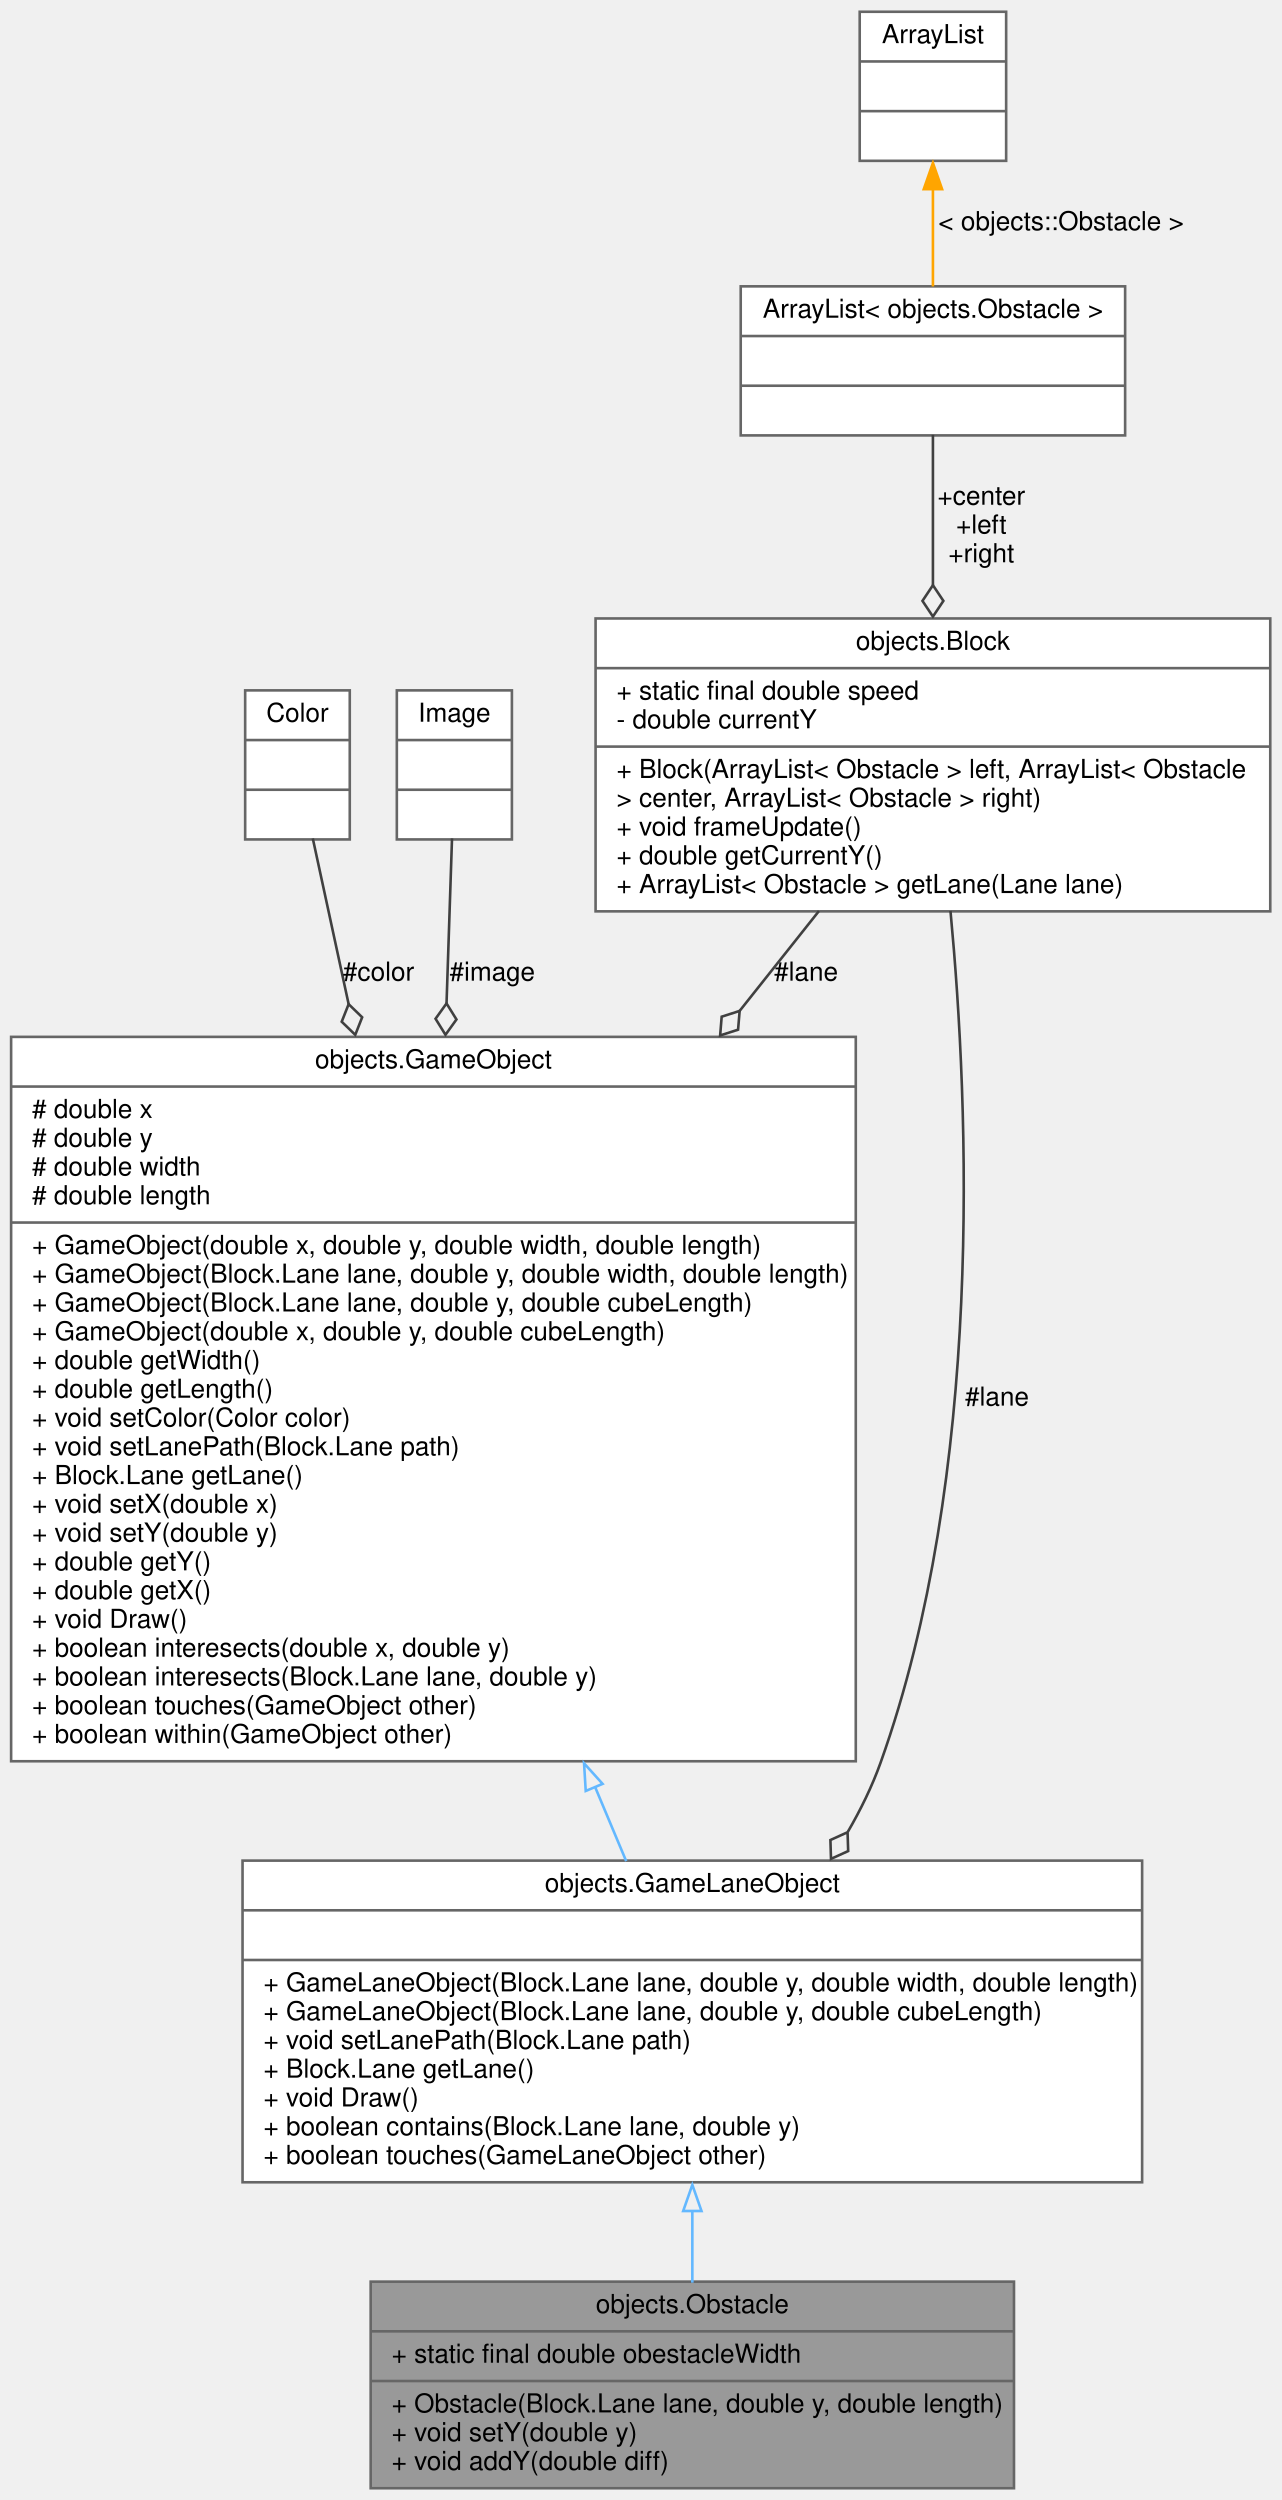
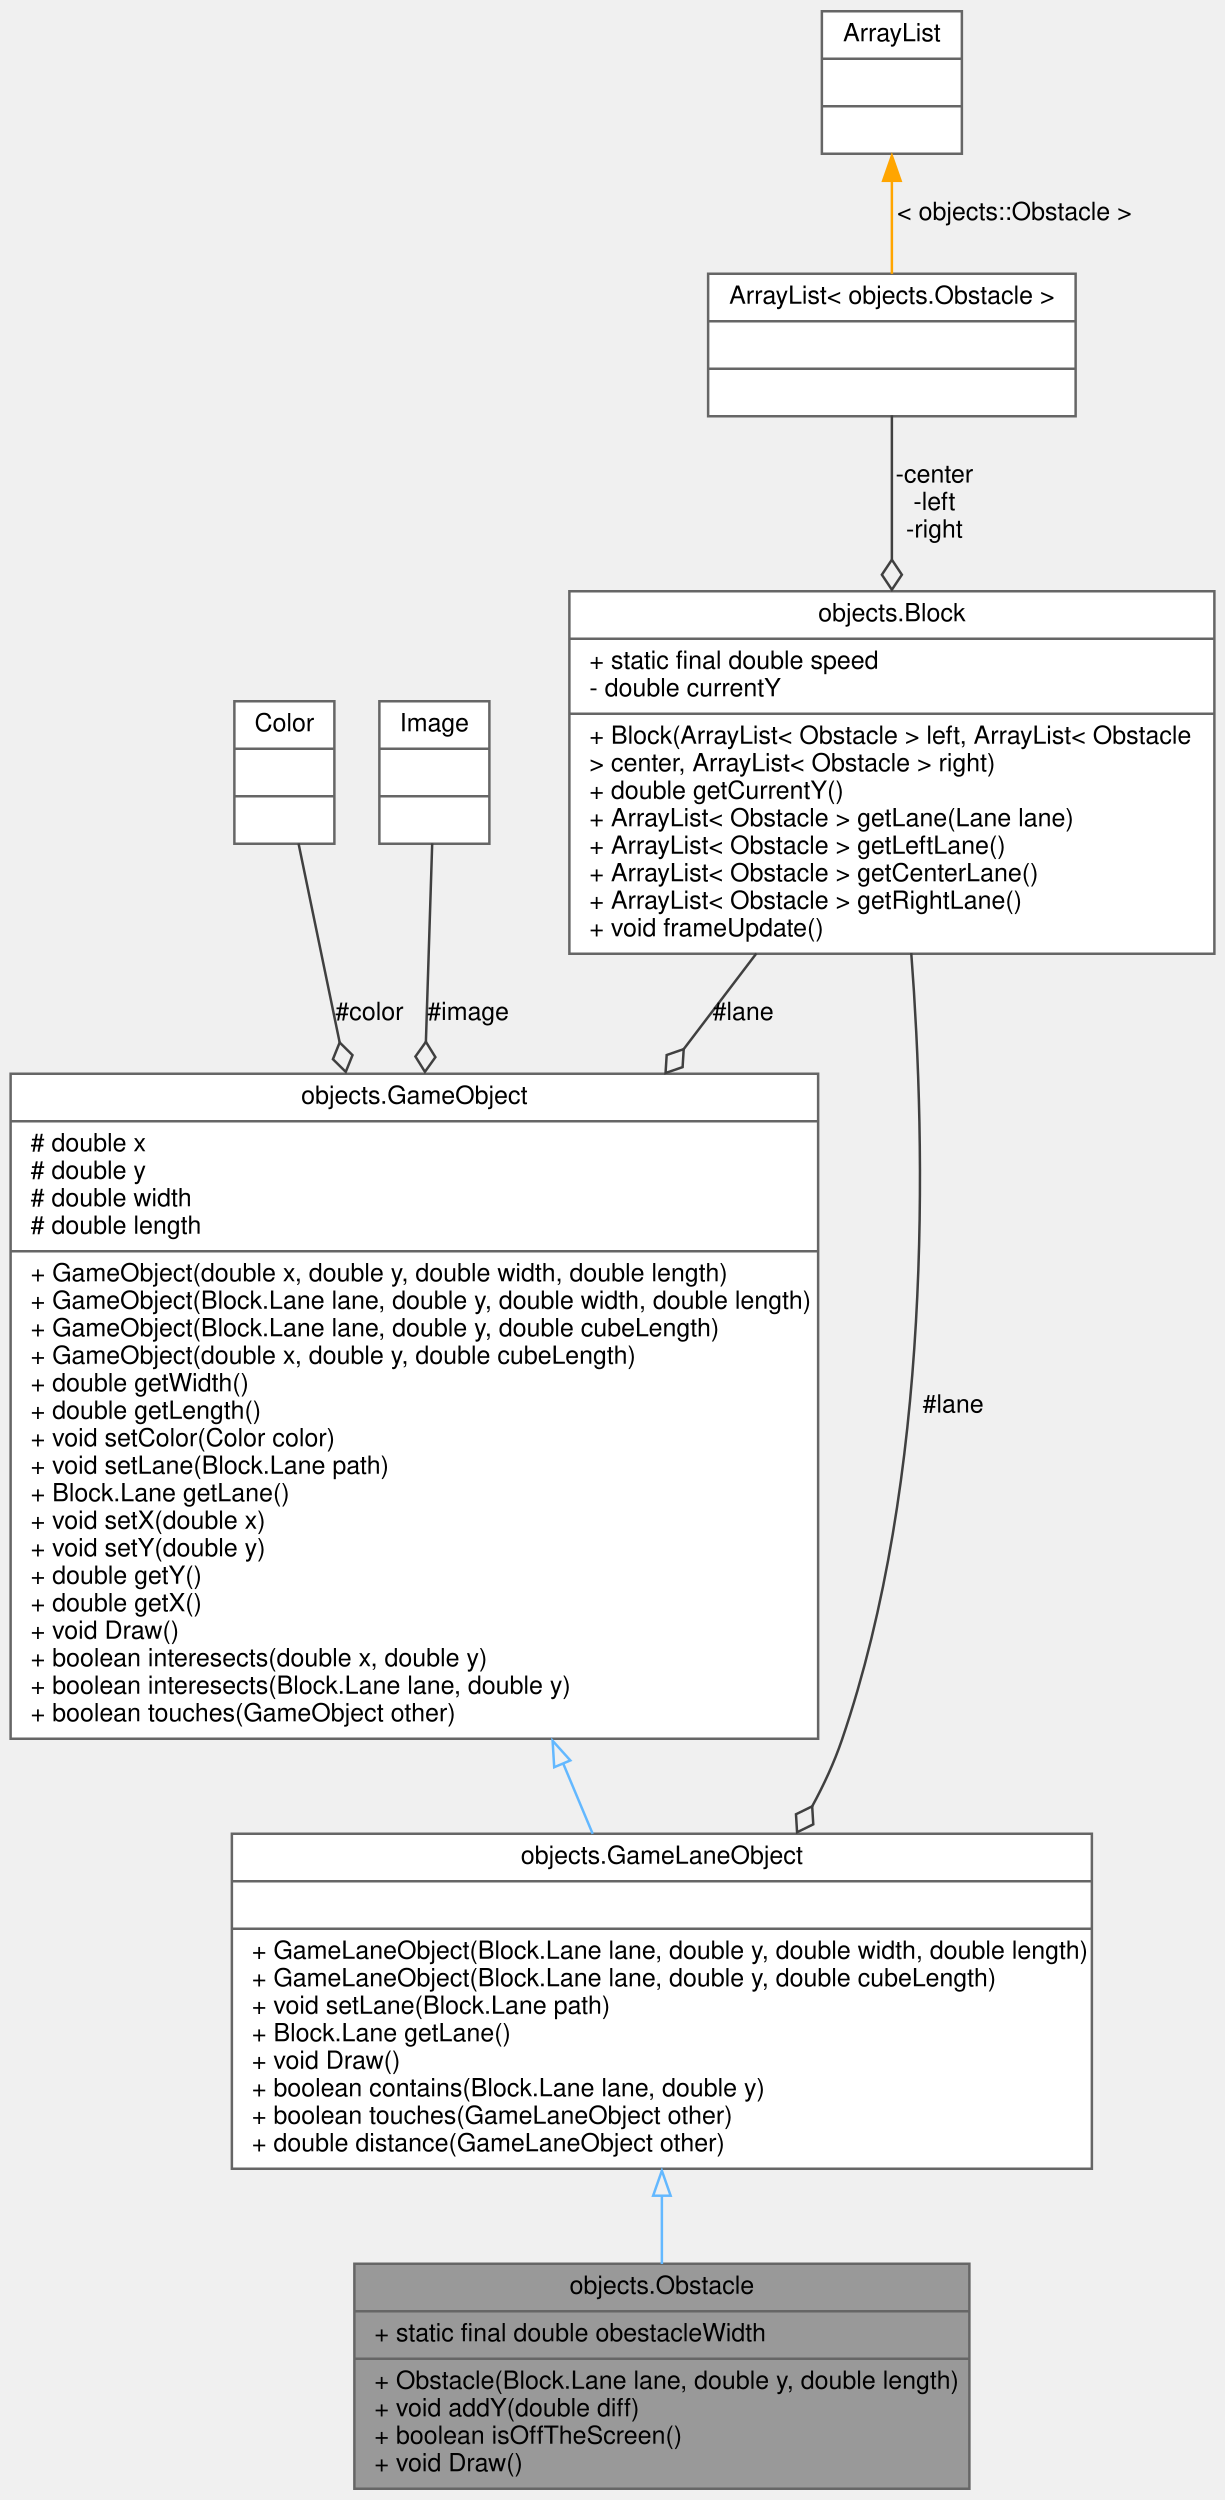
- <svg xmlns="http://www.w3.org/2000/svg" xmlns:xlink="http://www.w3.org/1999/xlink" width="490pt" height="956pt" viewBox="0.00 0.00 489.50 956.00">
-   <g id="graph0" class="graph" transform="scale(1 1) rotate(0) translate(4 952)">
+ <svg xmlns="http://www.w3.org/2000/svg" xmlns:xlink="http://www.w3.org/1999/xlink" width="490pt" height="1000pt" viewBox="0.00 0.00 489.50 1000.00">
+   <g id="graph0" class="graph" transform="scale(1 1) rotate(0) translate(4 996)">
    <g id="node1" class="node">
      <g id="a_node1">
        <a xlink:title=" ">
-           <polygon fill="#999999" stroke="#666666" points="137.5,-0.5 137.5,-79.5 383.5,-79.5 383.5,-0.5 137.5,-0.5" />
-           <text text-anchor="middle" x="260.5" y="-67.5" font-family="Helvetica,sans-Serif" font-size="10.00">objects.Obstacle</text>
-           <polyline fill="none" stroke="#666666" points="137.5,-60.5 383.5,-60.5" />
-           <text text-anchor="start" x="145.5" y="-48.5" font-family="Helvetica,sans-Serif" font-size="10.00">+ static final double obestacleWidth</text>
-           <polyline fill="none" stroke="#666666" points="137.5,-41.5 383.5,-41.5" />
-           <text text-anchor="start" x="145.5" y="-29.5" font-family="Helvetica,sans-Serif" font-size="10.00">+ Obstacle(Block.Lane lane, double y, double length)</text>
-           <text text-anchor="start" x="145.5" y="-18.5" font-family="Helvetica,sans-Serif" font-size="10.00">+ void setY(double y)</text>
-           <text text-anchor="start" x="145.5" y="-7.5" font-family="Helvetica,sans-Serif" font-size="10.00">+ void addY(double diff)</text>
+           <polygon fill="#999999" stroke="#666666" points="137.5,-0.5 137.5,-90.5 383.5,-90.5 383.5,-0.5 137.5,-0.5" />
+           <text text-anchor="middle" x="260.5" y="-78.5" font-family="Helvetica,sans-Serif" font-size="10.00">objects.Obstacle</text>
+           <polyline fill="none" stroke="#666666" points="137.5,-71.5 383.5,-71.5" />
+           <text text-anchor="start" x="145.5" y="-59.5" font-family="Helvetica,sans-Serif" font-size="10.00">+ static final double obestacleWidth</text>
+           <polyline fill="none" stroke="#666666" points="137.5,-52.5 383.5,-52.5" />
+           <text text-anchor="start" x="145.5" y="-40.5" font-family="Helvetica,sans-Serif" font-size="10.00">+ Obstacle(Block.Lane lane, double y, double length)</text>
+           <text text-anchor="start" x="145.5" y="-29.5" font-family="Helvetica,sans-Serif" font-size="10.00">+ void addY(double diff)</text>
+           <text text-anchor="start" x="145.5" y="-18.5" font-family="Helvetica,sans-Serif" font-size="10.00">+ boolean isOffTheScreen()</text>
+           <text text-anchor="start" x="145.5" y="-7.5" font-family="Helvetica,sans-Serif" font-size="10.00">+ void Draw()</text>
        </a>
      </g>
    </g>
    <g id="node2" class="node">
      <g id="a_node2">
        <a xlink:href="classobjects_1_1GameLaneObject.html" target="_top" xlink:title=" ">
-           <polygon fill="white" stroke="#666666" points="88.5,-117.5 88.5,-240.5 432.5,-240.5 432.5,-117.5 88.5,-117.5" />
-           <text text-anchor="middle" x="260.5" y="-228.5" font-family="Helvetica,sans-Serif" font-size="10.00">objects.GameLaneObject</text>
-           <polyline fill="none" stroke="#666666" points="88.5,-221.5 432.5,-221.5" />
-           <text text-anchor="middle" x="260.5" y="-209.5" font-family="Helvetica,sans-Serif" font-size="10.00"> </text>
-           <polyline fill="none" stroke="#666666" points="88.5,-202.5 432.5,-202.5" />
-           <text text-anchor="start" x="96.5" y="-190.5" font-family="Helvetica,sans-Serif" font-size="10.00">+ GameLaneObject(Block.Lane lane, double y, double width, double length)</text>
-           <text text-anchor="start" x="96.5" y="-179.5" font-family="Helvetica,sans-Serif" font-size="10.00">+ GameLaneObject(Block.Lane lane, double y, double cubeLength)</text>
-           <text text-anchor="start" x="96.5" y="-168.5" font-family="Helvetica,sans-Serif" font-size="10.00">+ void setLanePath(Block.Lane path)</text>
-           <text text-anchor="start" x="96.5" y="-157.5" font-family="Helvetica,sans-Serif" font-size="10.00">+ Block.Lane getLane()</text>
-           <text text-anchor="start" x="96.5" y="-146.5" font-family="Helvetica,sans-Serif" font-size="10.00">+ void Draw()</text>
-           <text text-anchor="start" x="96.5" y="-135.5" font-family="Helvetica,sans-Serif" font-size="10.00">+ boolean contains(Block.Lane lane, double y)</text>
-           <text text-anchor="start" x="96.5" y="-124.5" font-family="Helvetica,sans-Serif" font-size="10.00">+ boolean touches(GameLaneObject other)</text>
+           <polygon fill="white" stroke="#666666" points="88.5,-128.5 88.5,-262.5 432.5,-262.5 432.5,-128.5 88.5,-128.5" />
+           <text text-anchor="middle" x="260.5" y="-250.5" font-family="Helvetica,sans-Serif" font-size="10.00">objects.GameLaneObject</text>
+           <polyline fill="none" stroke="#666666" points="88.5,-243.5 432.5,-243.5" />
+           <text text-anchor="middle" x="260.5" y="-231.5" font-family="Helvetica,sans-Serif" font-size="10.00"> </text>
+           <polyline fill="none" stroke="#666666" points="88.5,-224.5 432.5,-224.5" />
+           <text text-anchor="start" x="96.5" y="-212.5" font-family="Helvetica,sans-Serif" font-size="10.00">+ GameLaneObject(Block.Lane lane, double y, double width, double length)</text>
+           <text text-anchor="start" x="96.5" y="-201.5" font-family="Helvetica,sans-Serif" font-size="10.00">+ GameLaneObject(Block.Lane lane, double y, double cubeLength)</text>
+           <text text-anchor="start" x="96.5" y="-190.5" font-family="Helvetica,sans-Serif" font-size="10.00">+ void setLane(Block.Lane path)</text>
+           <text text-anchor="start" x="96.5" y="-179.5" font-family="Helvetica,sans-Serif" font-size="10.00">+ Block.Lane getLane()</text>
+           <text text-anchor="start" x="96.5" y="-168.5" font-family="Helvetica,sans-Serif" font-size="10.00">+ void Draw()</text>
+           <text text-anchor="start" x="96.5" y="-157.5" font-family="Helvetica,sans-Serif" font-size="10.00">+ boolean contains(Block.Lane lane, double y)</text>
+           <text text-anchor="start" x="96.5" y="-146.5" font-family="Helvetica,sans-Serif" font-size="10.00">+ boolean touches(GameLaneObject other)</text>
+           <text text-anchor="start" x="96.5" y="-135.5" font-family="Helvetica,sans-Serif" font-size="10.00">+ double distance(GameLaneObject other)</text>
        </a>
      </g>
    </g>
    <g id="edge1" class="edge">
-       <path fill="none" stroke="#63b8ff" d="M260.5,-106.76C260.5,-97.23 260.5,-87.77 260.5,-79.12" />
-       <polygon fill="none" stroke="#63b8ff" points="257,-106.51 260.5,-116.51 264,-106.51 257,-106.51" />
+       <path fill="none" stroke="#63b8ff" d="M260.5,-117.73C260.5,-108.37 260.5,-99.06 260.5,-90.41" />
+       <polygon fill="none" stroke="#63b8ff" points="257,-117.72 260.5,-127.72 264,-117.72 257,-117.72" />
    </g>
    <g id="node3" class="node">
      <g id="a_node3">
        <a xlink:href="classobjects_1_1GameObject.html" target="_top" xlink:title=" ">
-           <polygon fill="white" stroke="#666666" points="0,-278.5 0,-555.5 323,-555.5 323,-278.5 0,-278.5" />
-           <text text-anchor="middle" x="161.5" y="-543.5" font-family="Helvetica,sans-Serif" font-size="10.00">objects.GameObject</text>
-           <polyline fill="none" stroke="#666666" points="0,-536.5 323,-536.5" />
-           <text text-anchor="start" x="8" y="-524.5" font-family="Helvetica,sans-Serif" font-size="10.00"># double x</text>
-           <text text-anchor="start" x="8" y="-513.5" font-family="Helvetica,sans-Serif" font-size="10.00"># double y</text>
-           <text text-anchor="start" x="8" y="-502.5" font-family="Helvetica,sans-Serif" font-size="10.00"># double width</text>
-           <text text-anchor="start" x="8" y="-491.5" font-family="Helvetica,sans-Serif" font-size="10.00"># double length</text>
-           <polyline fill="none" stroke="#666666" points="0,-484.5 323,-484.5" />
-           <text text-anchor="start" x="8" y="-472.5" font-family="Helvetica,sans-Serif" font-size="10.00">+ GameObject(double x, double y, double width, double length)</text>
-           <text text-anchor="start" x="8" y="-461.5" font-family="Helvetica,sans-Serif" font-size="10.00">+ GameObject(Block.Lane lane, double y, double width, double length)</text>
-           <text text-anchor="start" x="8" y="-450.5" font-family="Helvetica,sans-Serif" font-size="10.00">+ GameObject(Block.Lane lane, double y, double cubeLength)</text>
-           <text text-anchor="start" x="8" y="-439.5" font-family="Helvetica,sans-Serif" font-size="10.00">+ GameObject(double x, double y, double cubeLength)</text>
-           <text text-anchor="start" x="8" y="-428.5" font-family="Helvetica,sans-Serif" font-size="10.00">+ double getWidth()</text>
-           <text text-anchor="start" x="8" y="-417.5" font-family="Helvetica,sans-Serif" font-size="10.00">+ double getLength()</text>
-           <text text-anchor="start" x="8" y="-406.5" font-family="Helvetica,sans-Serif" font-size="10.00">+ void setColor(Color color)</text>
-           <text text-anchor="start" x="8" y="-395.5" font-family="Helvetica,sans-Serif" font-size="10.00">+ void setLanePath(Block.Lane path)</text>
-           <text text-anchor="start" x="8" y="-384.5" font-family="Helvetica,sans-Serif" font-size="10.00">+ Block.Lane getLane()</text>
-           <text text-anchor="start" x="8" y="-373.5" font-family="Helvetica,sans-Serif" font-size="10.00">+ void setX(double x)</text>
-           <text text-anchor="start" x="8" y="-362.5" font-family="Helvetica,sans-Serif" font-size="10.00">+ void setY(double y)</text>
-           <text text-anchor="start" x="8" y="-351.5" font-family="Helvetica,sans-Serif" font-size="10.00">+ double getY()</text>
-           <text text-anchor="start" x="8" y="-340.5" font-family="Helvetica,sans-Serif" font-size="10.00">+ double getX()</text>
-           <text text-anchor="start" x="8" y="-329.5" font-family="Helvetica,sans-Serif" font-size="10.00">+ void Draw()</text>
-           <text text-anchor="start" x="8" y="-318.5" font-family="Helvetica,sans-Serif" font-size="10.00">+ boolean interesects(double x, double y)</text>
-           <text text-anchor="start" x="8" y="-307.5" font-family="Helvetica,sans-Serif" font-size="10.00">+ boolean interesects(Block.Lane lane, double y)</text>
-           <text text-anchor="start" x="8" y="-296.5" font-family="Helvetica,sans-Serif" font-size="10.00">+ boolean touches(GameObject other)</text>
-           <text text-anchor="start" x="8" y="-285.5" font-family="Helvetica,sans-Serif" font-size="10.00">+ boolean within(GameObject other)</text>
+           <polygon fill="white" stroke="#666666" points="0,-300.5 0,-566.5 323,-566.5 323,-300.5 0,-300.5" />
+           <text text-anchor="middle" x="161.5" y="-554.5" font-family="Helvetica,sans-Serif" font-size="10.00">objects.GameObject</text>
+           <polyline fill="none" stroke="#666666" points="0,-547.5 323,-547.5" />
+           <text text-anchor="start" x="8" y="-535.5" font-family="Helvetica,sans-Serif" font-size="10.00"># double x</text>
+           <text text-anchor="start" x="8" y="-524.5" font-family="Helvetica,sans-Serif" font-size="10.00"># double y</text>
+           <text text-anchor="start" x="8" y="-513.5" font-family="Helvetica,sans-Serif" font-size="10.00"># double width</text>
+           <text text-anchor="start" x="8" y="-502.5" font-family="Helvetica,sans-Serif" font-size="10.00"># double length</text>
+           <polyline fill="none" stroke="#666666" points="0,-495.5 323,-495.5" />
+           <text text-anchor="start" x="8" y="-483.5" font-family="Helvetica,sans-Serif" font-size="10.00">+ GameObject(double x, double y, double width, double length)</text>
+           <text text-anchor="start" x="8" y="-472.5" font-family="Helvetica,sans-Serif" font-size="10.00">+ GameObject(Block.Lane lane, double y, double width, double length)</text>
+           <text text-anchor="start" x="8" y="-461.5" font-family="Helvetica,sans-Serif" font-size="10.00">+ GameObject(Block.Lane lane, double y, double cubeLength)</text>
+           <text text-anchor="start" x="8" y="-450.5" font-family="Helvetica,sans-Serif" font-size="10.00">+ GameObject(double x, double y, double cubeLength)</text>
+           <text text-anchor="start" x="8" y="-439.5" font-family="Helvetica,sans-Serif" font-size="10.00">+ double getWidth()</text>
+           <text text-anchor="start" x="8" y="-428.5" font-family="Helvetica,sans-Serif" font-size="10.00">+ double getLength()</text>
+           <text text-anchor="start" x="8" y="-417.5" font-family="Helvetica,sans-Serif" font-size="10.00">+ void setColor(Color color)</text>
+           <text text-anchor="start" x="8" y="-406.5" font-family="Helvetica,sans-Serif" font-size="10.00">+ void setLane(Block.Lane path)</text>
+           <text text-anchor="start" x="8" y="-395.5" font-family="Helvetica,sans-Serif" font-size="10.00">+ Block.Lane getLane()</text>
+           <text text-anchor="start" x="8" y="-384.5" font-family="Helvetica,sans-Serif" font-size="10.00">+ void setX(double x)</text>
+           <text text-anchor="start" x="8" y="-373.5" font-family="Helvetica,sans-Serif" font-size="10.00">+ void setY(double y)</text>
+           <text text-anchor="start" x="8" y="-362.5" font-family="Helvetica,sans-Serif" font-size="10.00">+ double getY()</text>
+           <text text-anchor="start" x="8" y="-351.5" font-family="Helvetica,sans-Serif" font-size="10.00">+ double getX()</text>
+           <text text-anchor="start" x="8" y="-340.5" font-family="Helvetica,sans-Serif" font-size="10.00">+ void Draw()</text>
+           <text text-anchor="start" x="8" y="-329.5" font-family="Helvetica,sans-Serif" font-size="10.00">+ boolean interesects(double x, double y)</text>
+           <text text-anchor="start" x="8" y="-318.5" font-family="Helvetica,sans-Serif" font-size="10.00">+ boolean interesects(Block.Lane lane, double y)</text>
+           <text text-anchor="start" x="8" y="-307.5" font-family="Helvetica,sans-Serif" font-size="10.00">+ boolean touches(GameObject other)</text>
        </a>
      </g>
    </g>
    <g id="edge2" class="edge">
-       <path fill="none" stroke="#63b8ff" d="M223.27,-268.75C227.41,-258.88 231.43,-249.29 235.21,-240.3" />
-       <polygon fill="none" stroke="#63b8ff" points="219.73,-267.14 219.09,-277.72 226.18,-269.85 219.73,-267.14" />
+       <path fill="none" stroke="#63b8ff" d="M220.92,-290.86C225.02,-281.08 229.03,-271.52 232.82,-262.48" />
+       <polygon fill="none" stroke="#63b8ff" points="217.43,-289.12 216.79,-299.7 223.88,-291.83 217.43,-289.12" />
    </g>
    <g id="node4" class="node">
      <g id="a_node4">
        <a xlink:title=" ">
-           <polygon fill="white" stroke="#666666" points="89.5,-631 89.5,-688 129.5,-688 129.5,-631 89.5,-631" />
-           <text text-anchor="middle" x="109.5" y="-676" font-family="Helvetica,sans-Serif" font-size="10.00">Color</text>
-           <polyline fill="none" stroke="#666666" points="89.5,-669 129.5,-669" />
-           <text text-anchor="middle" x="109.5" y="-657" font-family="Helvetica,sans-Serif" font-size="10.00"> </text>
-           <polyline fill="none" stroke="#666666" points="89.5,-650 129.5,-650" />
-           <text text-anchor="middle" x="109.5" y="-638" font-family="Helvetica,sans-Serif" font-size="10.00"> </text>
+           <polygon fill="white" stroke="#666666" points="89.5,-658.5 89.5,-715.5 129.5,-715.5 129.5,-658.5 89.5,-658.5" />
+           <text text-anchor="middle" x="109.5" y="-703.5" font-family="Helvetica,sans-Serif" font-size="10.00">Color</text>
+           <polyline fill="none" stroke="#666666" points="89.5,-696.5 129.5,-696.5" />
+           <text text-anchor="middle" x="109.5" y="-684.5" font-family="Helvetica,sans-Serif" font-size="10.00"> </text>
+           <polyline fill="none" stroke="#666666" points="89.5,-677.5 129.5,-677.5" />
+           <text text-anchor="middle" x="109.5" y="-665.5" font-family="Helvetica,sans-Serif" font-size="10.00"> </text>
        </a>
      </g>
    </g>
    <g id="edge3" class="edge">
-       <path fill="none" stroke="#404040" d="M115.36,-631.38C118.94,-614.83 123.83,-592.21 129.1,-567.87" />
-       <polygon fill="none" stroke="#404040" points="129.07,-568.01 126.42,-561.3 131.6,-556.28 134.24,-562.99 129.07,-568.01" />
-       <text text-anchor="middle" x="140.5" y="-577" font-family="Helvetica,sans-Serif" font-size="10.00"> #color</text>
+       <path fill="none" stroke="#404040" d="M115.16,-658.61C119.32,-638.52 125.31,-609.54 131.61,-579.04" />
+       <polygon fill="none" stroke="#404040" points="131.62,-579.01 128.92,-572.32 134.05,-567.25 136.75,-573.94 131.62,-579.01" />
+       <text text-anchor="middle" x="143.5" y="-588" font-family="Helvetica,sans-Serif" font-size="10.00"> #color</text>
    </g>
    <g id="node5" class="node">
      <g id="a_node5">
        <a xlink:title=" ">
-           <polygon fill="white" stroke="#666666" points="147.5,-631 147.5,-688 191.5,-688 191.5,-631 147.5,-631" />
-           <text text-anchor="middle" x="169.5" y="-676" font-family="Helvetica,sans-Serif" font-size="10.00">Image</text>
-           <polyline fill="none" stroke="#666666" points="147.5,-669 191.5,-669" />
-           <text text-anchor="middle" x="169.5" y="-657" font-family="Helvetica,sans-Serif" font-size="10.00"> </text>
-           <polyline fill="none" stroke="#666666" points="147.5,-650 191.5,-650" />
-           <text text-anchor="middle" x="169.5" y="-638" font-family="Helvetica,sans-Serif" font-size="10.00"> </text>
+           <polygon fill="white" stroke="#666666" points="147.5,-658.5 147.5,-715.5 191.5,-715.5 191.5,-658.5 147.5,-658.5" />
+           <text text-anchor="middle" x="169.5" y="-703.5" font-family="Helvetica,sans-Serif" font-size="10.00">Image</text>
+           <polyline fill="none" stroke="#666666" points="147.5,-696.5 191.5,-696.5" />
+           <text text-anchor="middle" x="169.5" y="-684.5" font-family="Helvetica,sans-Serif" font-size="10.00"> </text>
+           <polyline fill="none" stroke="#666666" points="147.5,-677.5 191.5,-677.5" />
+           <text text-anchor="middle" x="169.5" y="-665.5" font-family="Helvetica,sans-Serif" font-size="10.00"> </text>
        </a>
      </g>
    </g>
    <g id="edge4" class="edge">
-       <path fill="none" stroke="#404040" d="M168.6,-631.38C168.05,-614.9 167.3,-592.42 166.5,-568.2" />
-       <polygon fill="none" stroke="#404040" points="166.5,-568.29 162.3,-562.43 166.1,-556.3 170.3,-562.16 166.5,-568.29" />
-       <text text-anchor="middle" x="184" y="-577" font-family="Helvetica,sans-Serif" font-size="10.00"> #image</text>
+       <path fill="none" stroke="#404040" d="M168.63,-658.61C167.99,-638.52 167.07,-609.54 166.1,-579.04" />
+       <polygon fill="none" stroke="#404040" points="166.11,-579.27 161.92,-573.4 165.72,-567.27 169.91,-573.14 166.11,-579.27" />
+       <text text-anchor="middle" x="183" y="-588" font-family="Helvetica,sans-Serif" font-size="10.00"> #image</text>
    </g>
    <g id="node6" class="node">
      <g id="a_node6">
        <a xlink:href="classobjects_1_1Block.html" target="_top" xlink:title=" ">
-           <polygon fill="white" stroke="#666666" points="223.5,-603.5 223.5,-715.5 481.5,-715.5 481.5,-603.5 223.5,-603.5" />
-           <text text-anchor="middle" x="352.5" y="-703.5" font-family="Helvetica,sans-Serif" font-size="10.00">objects.Block</text>
-           <polyline fill="none" stroke="#666666" points="223.5,-696.5 481.5,-696.5" />
-           <text text-anchor="start" x="231.5" y="-684.5" font-family="Helvetica,sans-Serif" font-size="10.00">+ static final double speed</text>
-           <text text-anchor="start" x="231.5" y="-673.5" font-family="Helvetica,sans-Serif" font-size="10.00">- double currentY</text>
-           <polyline fill="none" stroke="#666666" points="223.5,-666.5 481.5,-666.5" />
-           <text text-anchor="start" x="231.5" y="-654.5" font-family="Helvetica,sans-Serif" font-size="10.00">+ Block(ArrayList&lt; Obstacle &gt; left, ArrayList&lt; Obstacle</text>
-           <text text-anchor="start" x="231.5" y="-643.5" font-family="Helvetica,sans-Serif" font-size="10.00"> &gt; center, ArrayList&lt; Obstacle &gt; right)</text>
-           <text text-anchor="start" x="231.5" y="-632.5" font-family="Helvetica,sans-Serif" font-size="10.00">+ void frameUpdate()</text>
-           <text text-anchor="start" x="231.5" y="-621.5" font-family="Helvetica,sans-Serif" font-size="10.00">+ double getCurrentY()</text>
-           <text text-anchor="start" x="231.5" y="-610.5" font-family="Helvetica,sans-Serif" font-size="10.00">+ ArrayList&lt; Obstacle &gt; getLane(Lane lane)</text>
+           <polygon fill="white" stroke="#666666" points="223.5,-614.5 223.5,-759.5 481.5,-759.5 481.5,-614.5 223.5,-614.5" />
+           <text text-anchor="middle" x="352.5" y="-747.5" font-family="Helvetica,sans-Serif" font-size="10.00">objects.Block</text>
+           <polyline fill="none" stroke="#666666" points="223.5,-740.5 481.5,-740.5" />
+           <text text-anchor="start" x="231.5" y="-728.5" font-family="Helvetica,sans-Serif" font-size="10.00">+ static final double speed</text>
+           <text text-anchor="start" x="231.5" y="-717.5" font-family="Helvetica,sans-Serif" font-size="10.00">- double currentY</text>
+           <polyline fill="none" stroke="#666666" points="223.5,-710.5 481.5,-710.5" />
+           <text text-anchor="start" x="231.5" y="-698.5" font-family="Helvetica,sans-Serif" font-size="10.00">+ Block(ArrayList&lt; Obstacle &gt; left, ArrayList&lt; Obstacle</text>
+           <text text-anchor="start" x="231.5" y="-687.5" font-family="Helvetica,sans-Serif" font-size="10.00"> &gt; center, ArrayList&lt; Obstacle &gt; right)</text>
+           <text text-anchor="start" x="231.5" y="-676.5" font-family="Helvetica,sans-Serif" font-size="10.00">+ double getCurrentY()</text>
+           <text text-anchor="start" x="231.5" y="-665.5" font-family="Helvetica,sans-Serif" font-size="10.00">+ ArrayList&lt; Obstacle &gt; getLane(Lane lane)</text>
+           <text text-anchor="start" x="231.5" y="-654.5" font-family="Helvetica,sans-Serif" font-size="10.00">+ ArrayList&lt; Obstacle &gt; getLeftLane()</text>
+           <text text-anchor="start" x="231.5" y="-643.5" font-family="Helvetica,sans-Serif" font-size="10.00">+ ArrayList&lt; Obstacle &gt; getCenterLane()</text>
+           <text text-anchor="start" x="231.5" y="-632.5" font-family="Helvetica,sans-Serif" font-size="10.00">+ ArrayList&lt; Obstacle &gt; getRightLane()</text>
+           <text text-anchor="start" x="231.5" y="-621.5" font-family="Helvetica,sans-Serif" font-size="10.00">+ void frameUpdate()</text>
        </a>
      </g>
    </g>
    <g id="edge8" class="edge">
-       <path fill="none" stroke="#404040" d="M359.21,-603.66C366.37,-527.95 371.89,-388.26 332.5,-278 329.27,-268.95 324.9,-260.01 319.92,-251.44" />
-       <polygon fill="none" stroke="#404040" points="319.86,-251.35 313.3,-248.38 313.52,-241.17 320.09,-244.15 319.86,-251.35" />
-       <text text-anchor="middle" x="377" y="-414.5" font-family="Helvetica,sans-Serif" font-size="10.00"> #lane</text>
+       <path fill="none" stroke="#404040" d="M360.25,-614.78C366.29,-535.61 368.46,-405.07 332.5,-300 329.42,-291 325.31,-282.07 320.61,-273.45" />
+       <polygon fill="none" stroke="#404040" points="320.62,-273.47 314.14,-270.3 314.58,-263.1 321.06,-266.27 320.62,-273.47" />
+       <text text-anchor="middle" x="377" y="-431" font-family="Helvetica,sans-Serif" font-size="10.00"> #lane</text>
    </g>
    <g id="edge5" class="edge">
-       <path fill="none" stroke="#404040" d="M308.92,-603.63C299.53,-591.8 289.18,-578.76 278.44,-565.25" />
-       <polygon fill="none" stroke="#404040" points="278.59,-565.43 271.72,-563.22 271.13,-556.04 277.99,-558.25 278.59,-565.43" />
-       <text text-anchor="middle" x="304" y="-577" font-family="Helvetica,sans-Serif" font-size="10.00"> #lane</text>
+       <path fill="none" stroke="#404040" d="M298.28,-614.6C289.05,-602.45 279.19,-589.46 269.14,-576.23" />
+       <polygon fill="none" stroke="#404040" points="269.23,-576.35 262.42,-573.99 261.97,-566.8 268.79,-569.16 269.23,-576.35" />
+       <text text-anchor="middle" x="293" y="-588" font-family="Helvetica,sans-Serif" font-size="10.00"> #lane</text>
    </g>
    <g id="node7" class="node">
      <g id="a_node7">
        <a xlink:title=" ">
-           <polygon fill="white" stroke="#666666" points="279,-785.5 279,-842.5 426,-842.5 426,-785.5 279,-785.5" />
-           <text text-anchor="middle" x="352.5" y="-830.5" font-family="Helvetica,sans-Serif" font-size="10.00">ArrayList&lt; objects.Obstacle &gt;</text>
-           <polyline fill="none" stroke="#666666" points="279,-823.5 426,-823.5" />
-           <text text-anchor="middle" x="352.5" y="-811.5" font-family="Helvetica,sans-Serif" font-size="10.00"> </text>
-           <polyline fill="none" stroke="#666666" points="279,-804.5 426,-804.5" />
-           <text text-anchor="middle" x="352.5" y="-792.5" font-family="Helvetica,sans-Serif" font-size="10.00"> </text>
+           <polygon fill="white" stroke="#666666" points="279,-829.5 279,-886.5 426,-886.5 426,-829.5 279,-829.5" />
+           <text text-anchor="middle" x="352.5" y="-874.5" font-family="Helvetica,sans-Serif" font-size="10.00">ArrayList&lt; objects.Obstacle &gt;</text>
+           <polyline fill="none" stroke="#666666" points="279,-867.5 426,-867.5" />
+           <text text-anchor="middle" x="352.5" y="-855.5" font-family="Helvetica,sans-Serif" font-size="10.00"> </text>
+           <polyline fill="none" stroke="#666666" points="279,-848.5 426,-848.5" />
+           <text text-anchor="middle" x="352.5" y="-836.5" font-family="Helvetica,sans-Serif" font-size="10.00"> </text>
        </a>
      </g>
    </g>
    <g id="edge6" class="edge">
-       <path fill="none" stroke="#404040" d="M352.5,-785.74C352.5,-769.64 352.5,-748.48 352.5,-728.16" />
-       <polygon fill="none" stroke="#404040" points="352.5,-728.22 348.5,-722.22 352.5,-716.22 356.5,-722.22 352.5,-728.22" />
-       <text text-anchor="middle" x="371" y="-759" font-family="Helvetica,sans-Serif" font-size="10.00"> +center</text>
-       <text text-anchor="middle" x="371" y="-748" font-family="Helvetica,sans-Serif" font-size="10.00">+left</text>
-       <text text-anchor="middle" x="371" y="-737" font-family="Helvetica,sans-Serif" font-size="10.00">+right</text>
+       <path fill="none" stroke="#404040" d="M352.5,-829.85C352.5,-814.01 352.5,-793.08 352.5,-772.17" />
+       <polygon fill="none" stroke="#404040" points="352.5,-772.11 348.5,-766.11 352.5,-760.11 356.5,-766.11 352.5,-772.11" />
+       <text text-anchor="middle" x="369.5" y="-803" font-family="Helvetica,sans-Serif" font-size="10.00"> -center</text>
+       <text text-anchor="middle" x="369.5" y="-792" font-family="Helvetica,sans-Serif" font-size="10.00">-left</text>
+       <text text-anchor="middle" x="369.5" y="-781" font-family="Helvetica,sans-Serif" font-size="10.00">-right</text>
    </g>
    <g id="node8" class="node">
      <g id="a_node8">
        <a xlink:title=" ">
-           <polygon fill="white" stroke="#666666" points="324.5,-890.5 324.5,-947.5 380.5,-947.5 380.5,-890.5 324.5,-890.5" />
-           <text text-anchor="middle" x="352.5" y="-935.5" font-family="Helvetica,sans-Serif" font-size="10.00">ArrayList</text>
-           <polyline fill="none" stroke="#666666" points="324.5,-928.5 380.5,-928.5" />
-           <text text-anchor="middle" x="352.5" y="-916.5" font-family="Helvetica,sans-Serif" font-size="10.00"> </text>
-           <polyline fill="none" stroke="#666666" points="324.5,-909.5 380.5,-909.5" />
-           <text text-anchor="middle" x="352.5" y="-897.5" font-family="Helvetica,sans-Serif" font-size="10.00"> </text>
+           <polygon fill="white" stroke="#666666" points="324.5,-934.5 324.5,-991.5 380.5,-991.5 380.5,-934.5 324.5,-934.5" />
+           <text text-anchor="middle" x="352.5" y="-979.5" font-family="Helvetica,sans-Serif" font-size="10.00">ArrayList</text>
+           <polyline fill="none" stroke="#666666" points="324.5,-972.5 380.5,-972.5" />
+           <text text-anchor="middle" x="352.5" y="-960.5" font-family="Helvetica,sans-Serif" font-size="10.00"> </text>
+           <polyline fill="none" stroke="#666666" points="324.5,-953.5 380.5,-953.5" />
+           <text text-anchor="middle" x="352.5" y="-941.5" font-family="Helvetica,sans-Serif" font-size="10.00"> </text>
        </a>
      </g>
    </g>
    <g id="edge7" class="edge">
-       <path fill="none" stroke="orange" d="M352.5,-879.71C352.5,-867.34 352.5,-853.88 352.5,-842.46" />
-       <polygon fill="orange" stroke="orange" points="349,-879.67 352.5,-889.67 356,-879.67 349,-879.67" />
-       <text text-anchor="middle" x="401.5" y="-864" font-family="Helvetica,sans-Serif" font-size="10.00"> &lt; objects::Obstacle &gt;</text>
+       <path fill="none" stroke="orange" d="M352.5,-923.71C352.5,-911.34 352.5,-897.88 352.5,-886.46" />
+       <polygon fill="orange" stroke="orange" points="349,-923.67 352.5,-933.67 356,-923.67 349,-923.67" />
+       <text text-anchor="middle" x="401.5" y="-908" font-family="Helvetica,sans-Serif" font-size="10.00"> &lt; objects::Obstacle &gt;</text>
    </g>
  </g>
</svg>
